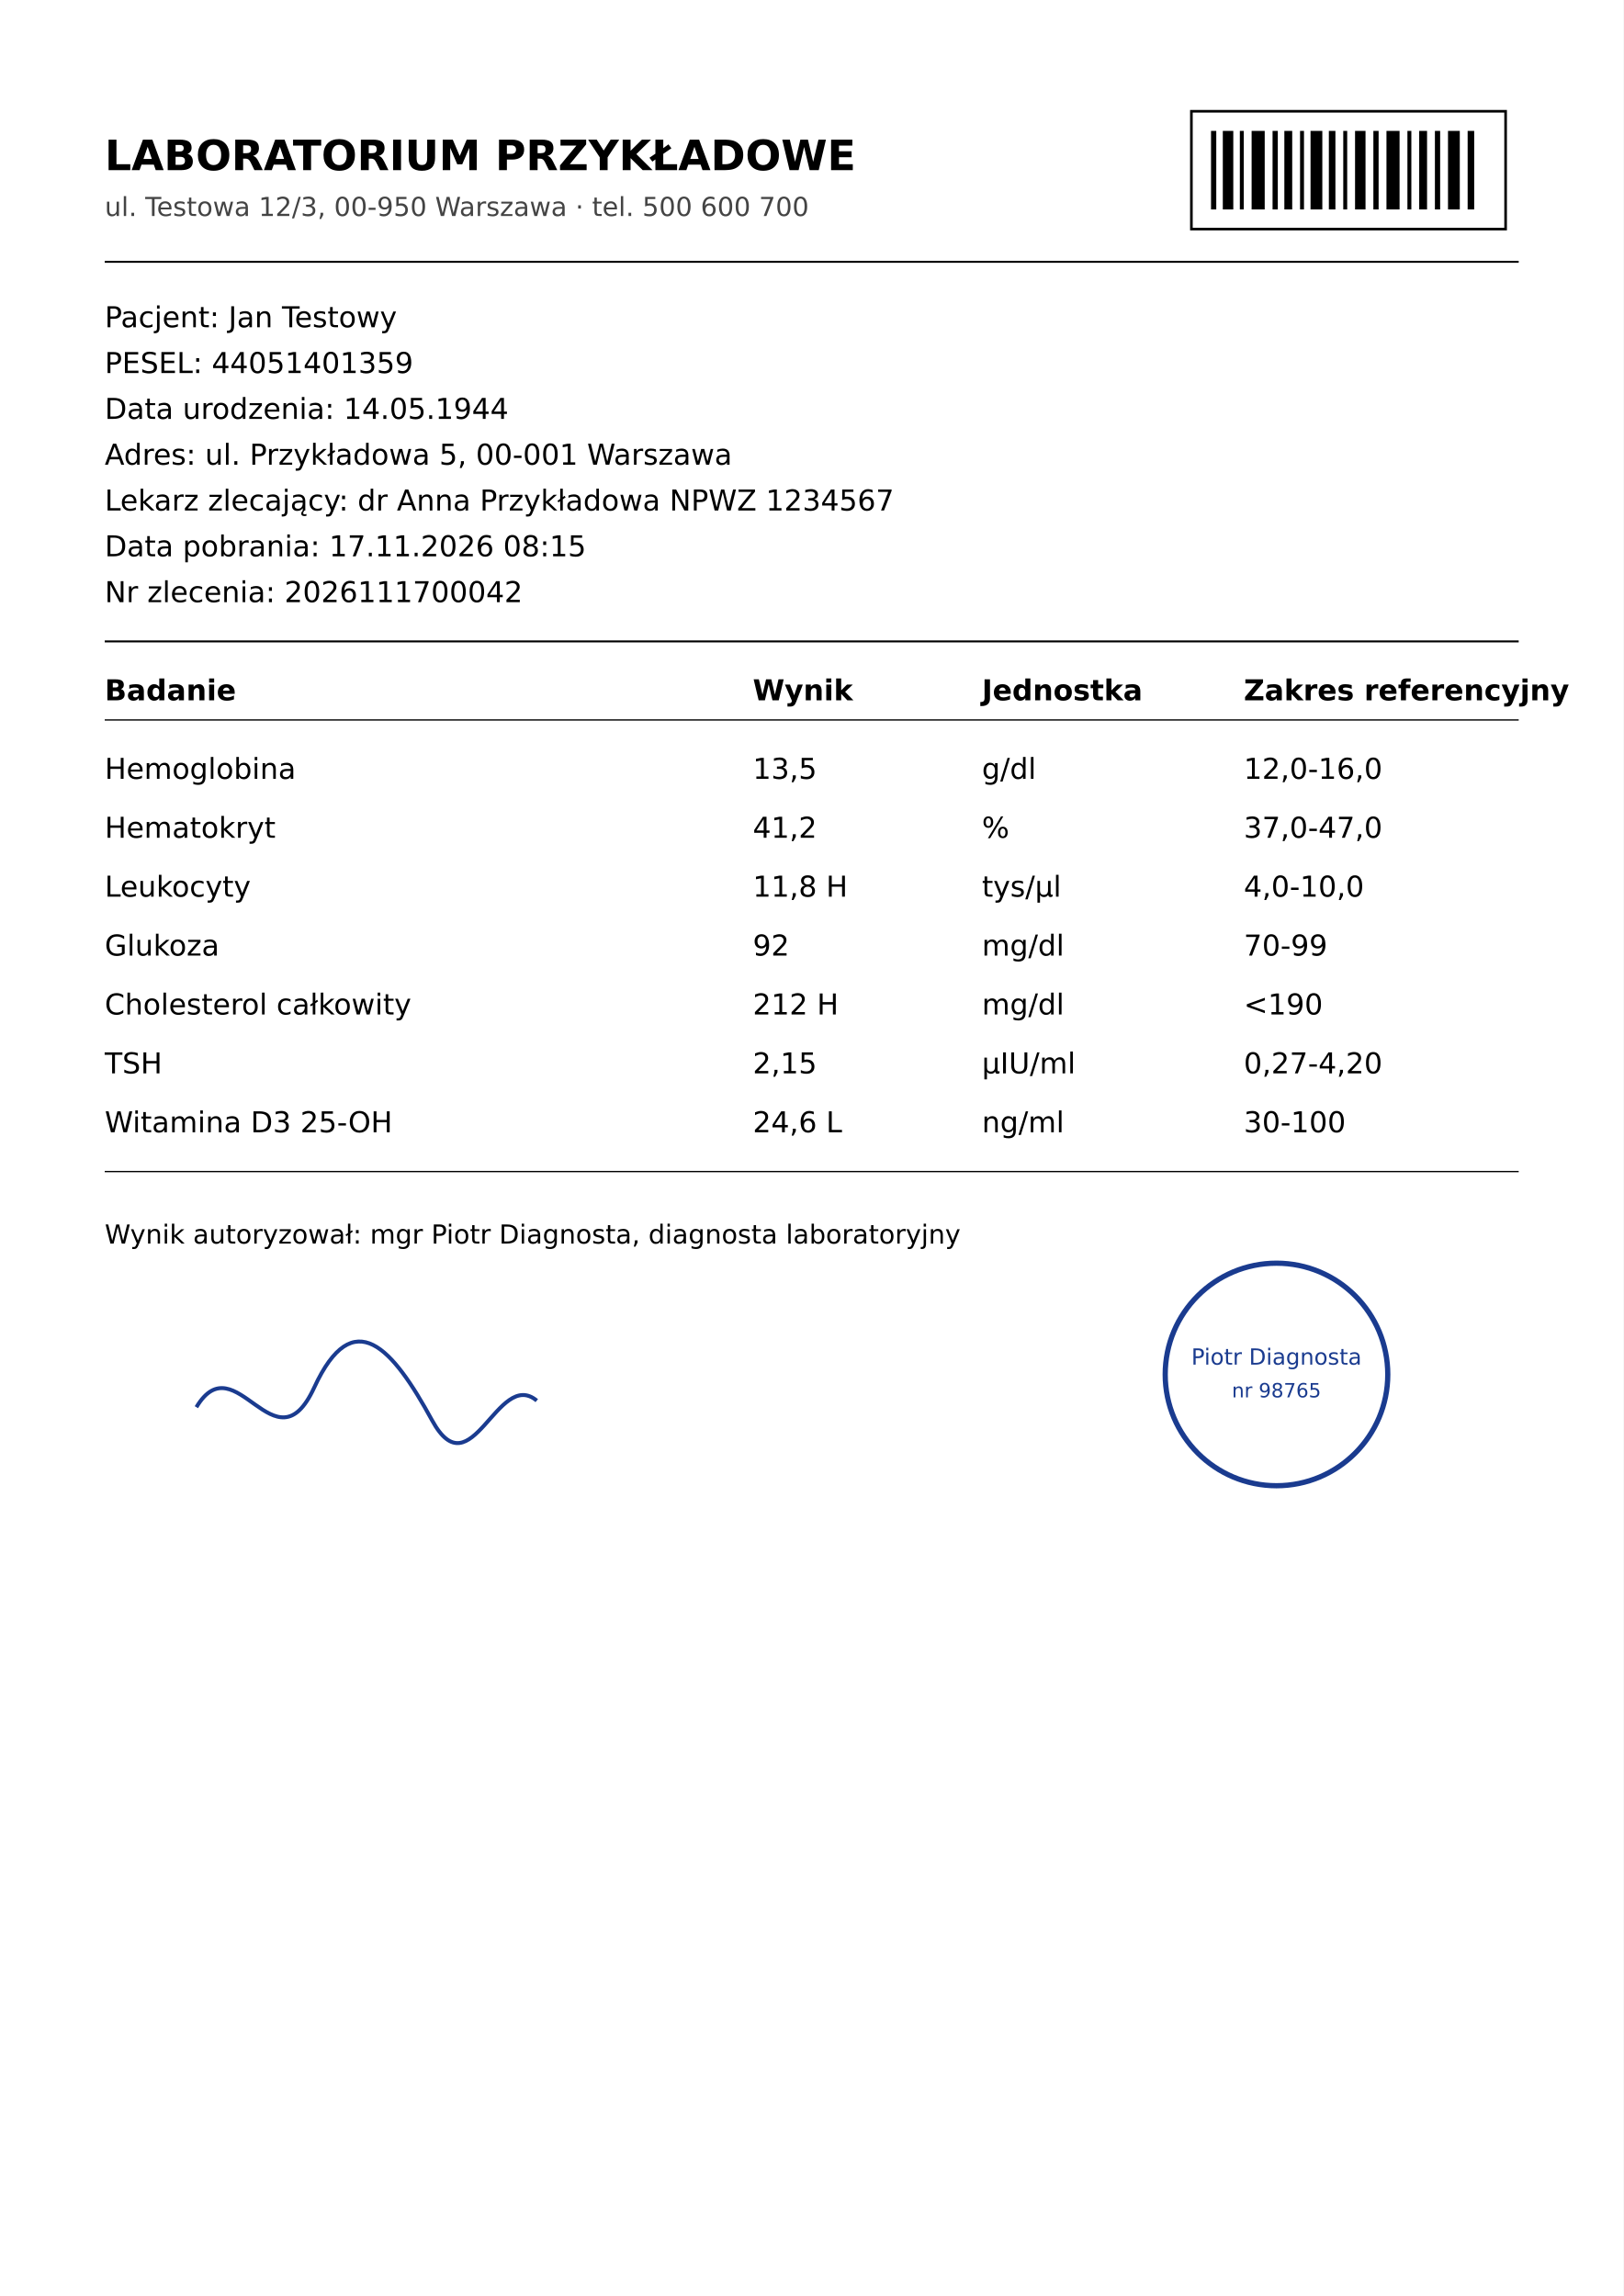
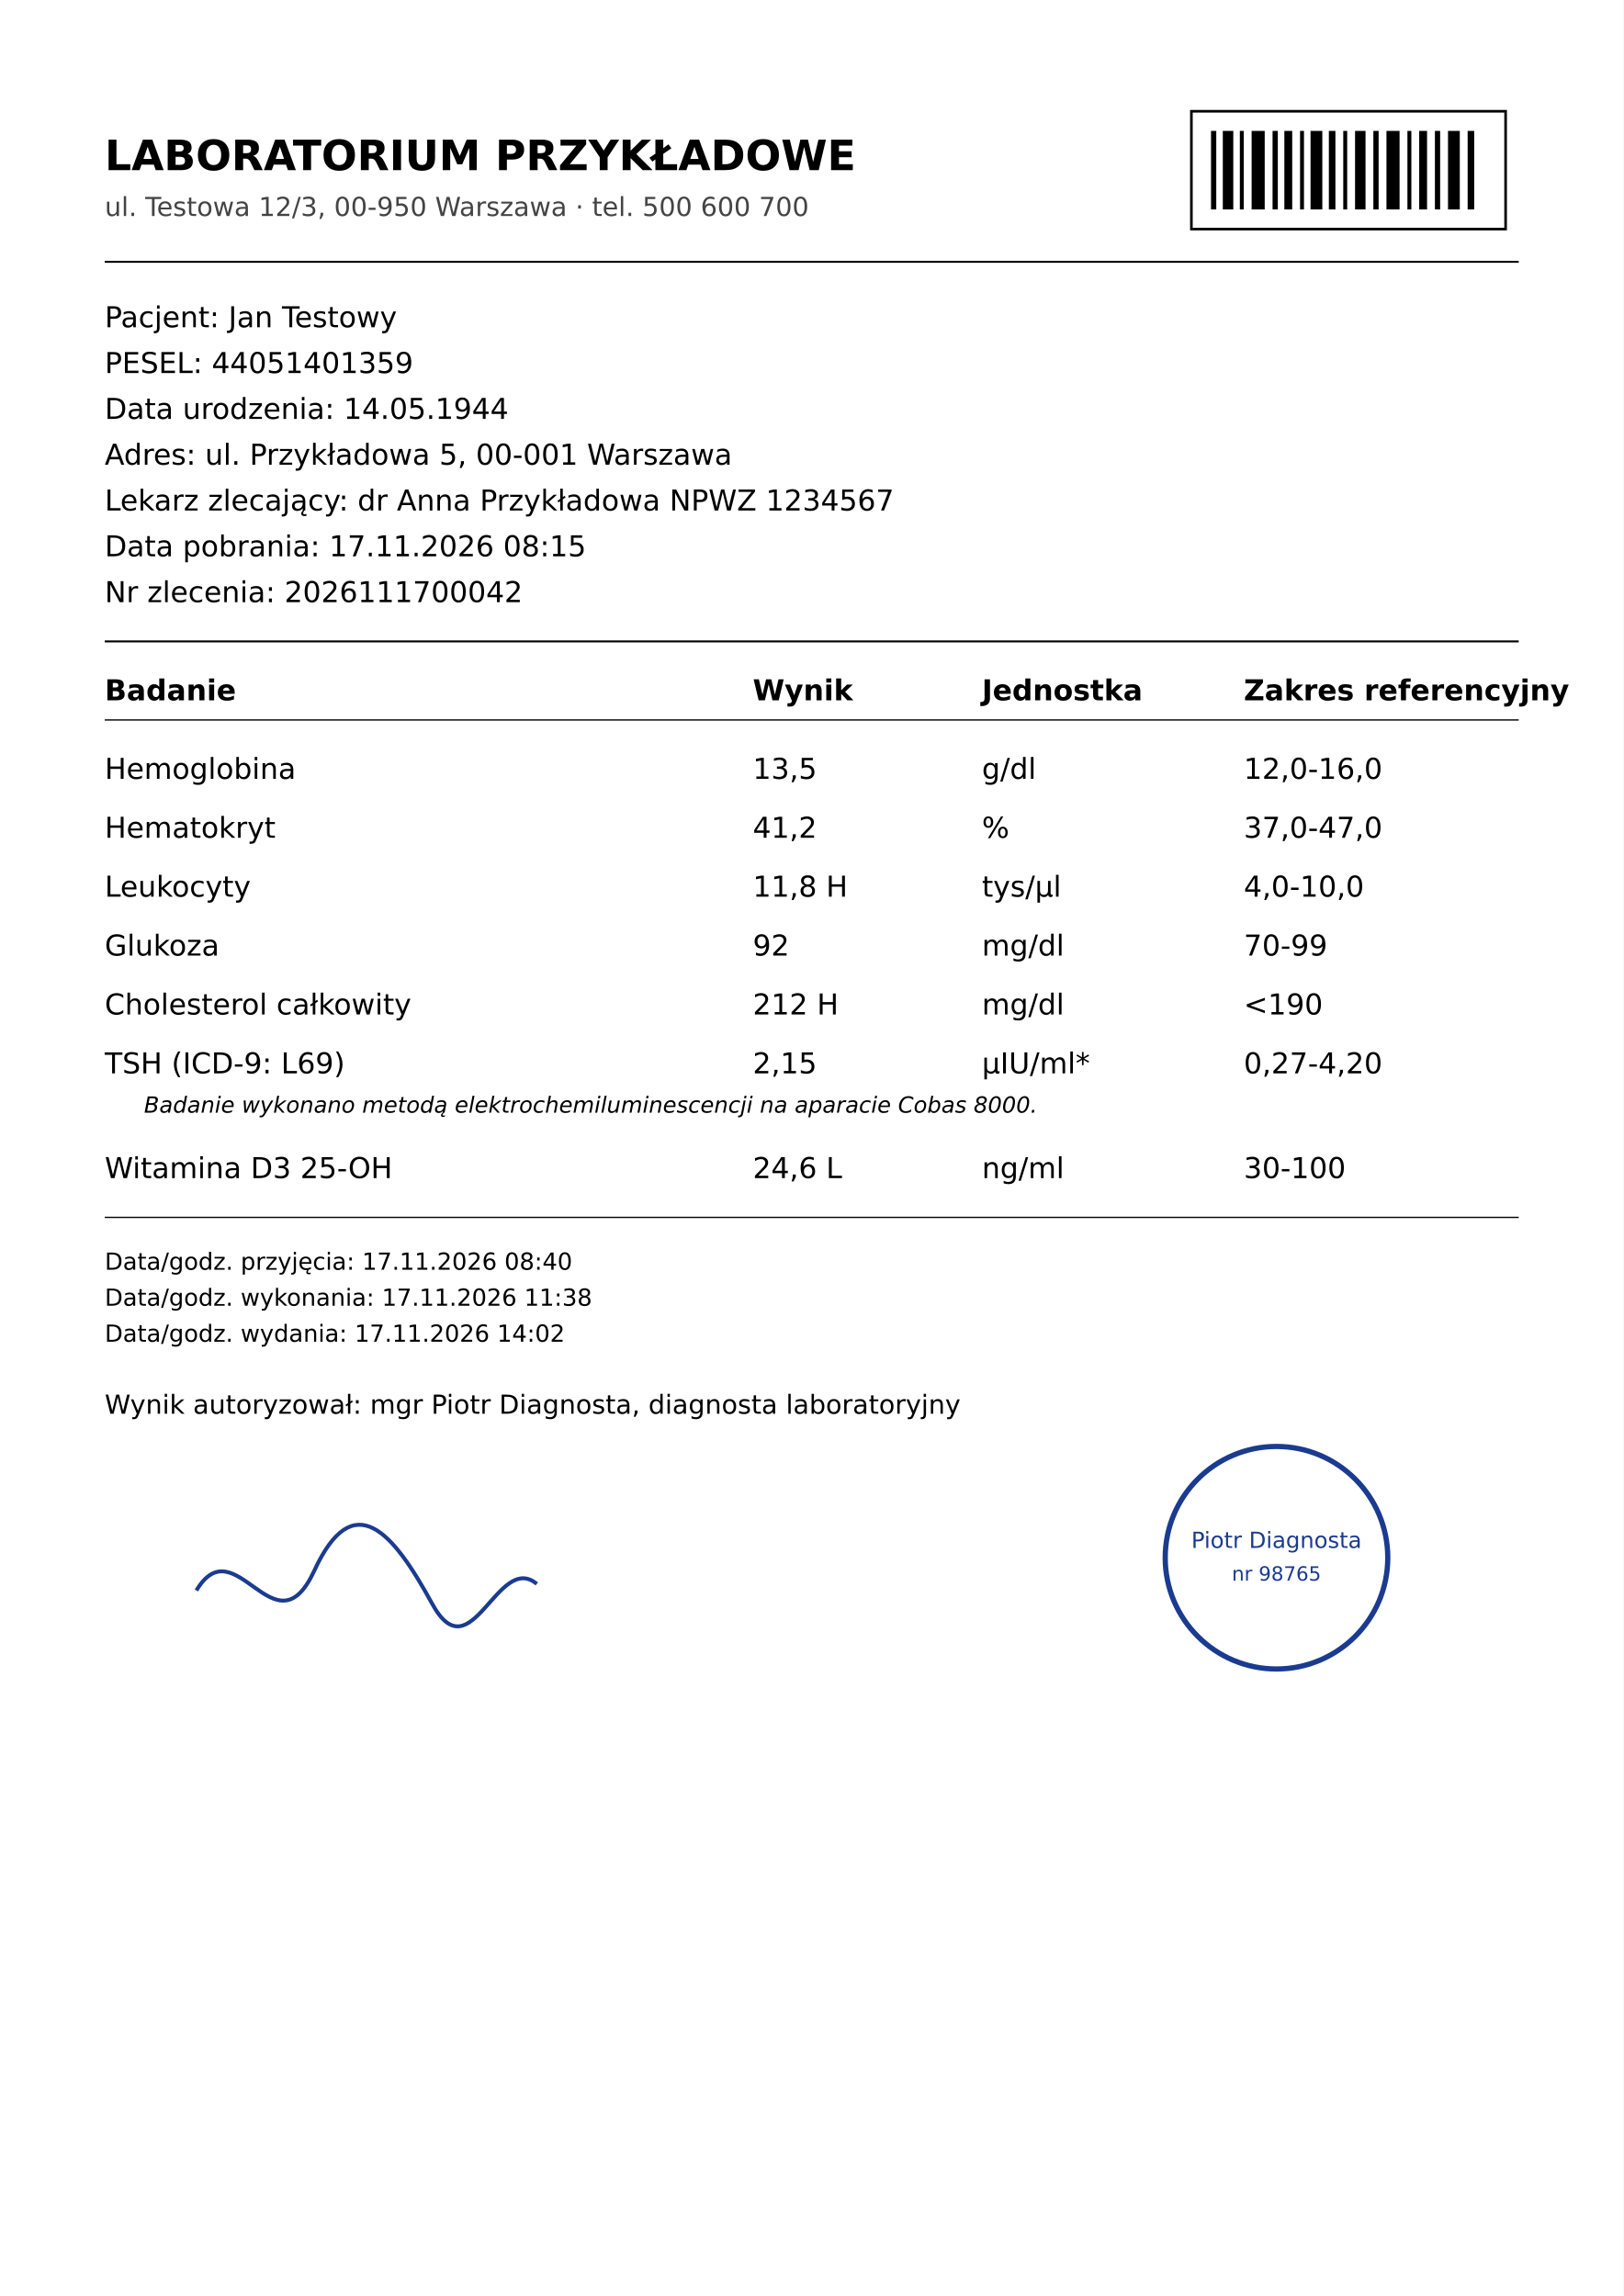
<svg xmlns="http://www.w3.org/2000/svg" width="2480" height="3508" viewBox="0 0 2480 3508" font-family="DejaVu Sans, Arial, sans-serif">
  <rect width="100%" height="100%" fill="#fff" />
  <text x="160" y="260" font-size="64" font-weight="bold">LABORATORIUM PRZYKŁADOWE</text>
  <text x="160" y="330" font-size="40" fill="#444">ul. Testowa 12/3, 00-950 Warszawa · tel. 500 600 700</text>
  <rect x="1820" y="170" width="480" height="180" fill="none" stroke="#000" stroke-width="4" />
  <g fill="#000">
    <rect x="1850" y="200" width="8" height="120" />
    <rect x="1868" y="200" width="16" height="120" />
    <rect x="1894" y="200" width="6" height="120" />
    <rect x="1912" y="200" width="20" height="120" />
    <rect x="1944" y="200" width="8" height="120" />
    <rect x="1962" y="200" width="12" height="120" />
    <rect x="1986" y="200" width="6" height="120" />
    <rect x="2002" y="200" width="18" height="120" />
    <rect x="2030" y="200" width="10" height="120" />
    <rect x="2052" y="200" width="6" height="120" />
    <rect x="2070" y="200" width="16" height="120" />
    <rect x="2098" y="200" width="8" height="120" />
    <rect x="2118" y="200" width="20" height="120" />
    <rect x="2150" y="200" width="6" height="120" />
    <rect x="2168" y="200" width="12" height="120" />
    <rect x="2192" y="200" width="8" height="120" />
    <rect x="2212" y="200" width="18" height="120" />
    <rect x="2242" y="200" width="10" height="120" />
  </g>
  <line x1="160" y1="400" x2="2320" y2="400" stroke="#000" stroke-width="3" />
  <g font-size="44">
    <text x="160" y="500">Pacjent: Jan Testowy</text>
    <text x="160" y="570">PESEL: 44051401359</text>
    <text x="160" y="640">Data urodzenia: 14.05.1944</text>
    <text x="160" y="710">Adres: ul. Przykładowa 5, 00-001 Warszawa</text>
    <text x="160" y="780">Lekarz zlecający: dr Anna Przykładowa NPWZ 1234567</text>
    <text x="160" y="850">Data pobrania: 17.11.2026 08:15</text>
    <text x="160" y="920">Nr zlecenia: 2026111700042</text>
  </g>
  <line x1="160" y1="980" x2="2320" y2="980" stroke="#000" stroke-width="3" />
  <g font-size="44" font-weight="bold">
    <text x="160" y="1070">Badanie</text>
    <text x="1150" y="1070">Wynik</text>
    <text x="1500" y="1070">Jednostka</text>
    <text x="1900" y="1070">Zakres referencyjny</text>
  </g>
  <line x1="160" y1="1100" x2="2320" y2="1100" stroke="#000" stroke-width="2" />
  <g font-size="44">
    <text x="160" y="1190">Hemoglobina</text>
    <text x="1150" y="1190">13,5</text>
    <text x="1500" y="1190">g/dl</text>
    <text x="1900" y="1190">12,0-16,0</text>
    <text x="160" y="1280">Hematokryt</text>
    <text x="1150" y="1280">41,2</text>
    <text x="1500" y="1280">%</text>
    <text x="1900" y="1280">37,0-47,0</text>
    <text x="160" y="1370">Leukocyty</text>
    <text x="1150" y="1370">11,8 H</text>
    <text x="1500" y="1370">tys/µl</text>
    <text x="1900" y="1370">4,0-10,0</text>
    <text x="160" y="1460">Glukoza</text>
    <text x="1150" y="1460">92</text>
    <text x="1500" y="1460">mg/dl</text>
    <text x="1900" y="1460">70-99</text>
    <text x="160" y="1550">Cholesterol całkowity</text>
    <text x="1150" y="1550">212 H</text>
    <text x="1500" y="1550">mg/dl</text>
    <text x="1900" y="1550">&lt;190</text>
-     <text x="160" y="1640">TSH</text>
+     <text x="160" y="1640">TSH (ICD-9: L69)</text>
    <text x="1150" y="1640">2,15</text>
-     <text x="1500" y="1640">µIU/ml</text>
+     <text x="1500" y="1640">µIU/ml*</text>
    <text x="1900" y="1640">0,27-4,20</text>
-     <text x="160" y="1730">Witamina D3 25-OH</text>
-     <text x="1150" y="1730">24,6 L</text>
-     <text x="1500" y="1730">ng/ml</text>
-     <text x="1900" y="1730">30-100</text>
+     <text x="220" y="1700" font-size="34" font-style="italic">Badanie wykonano metodą elektrochemiluminescencji na aparacie Cobas 8000.</text>
+     <text x="160" y="1800">Witamina D3 25-OH</text>
+     <text x="1150" y="1800">24,6 L</text>
+     <text x="1500" y="1800">ng/ml</text>
+     <text x="1900" y="1800">30-100</text>
  </g>
-   <line x1="160" y1="1790" x2="2320" y2="1790" stroke="#000" stroke-width="2" />
-   <text x="160" y="1900" font-size="40">Wynik autoryzował: mgr Piotr Diagnosta, diagnosta laboratoryjny</text>
-   <circle cx="1950" cy="2100" r="170" fill="none" stroke="#1a3b8f" stroke-width="8" />
-   <text x="1950" y="2085" font-size="34" fill="#1a3b8f" text-anchor="middle">Piotr Diagnosta</text>
-   <text x="1950" y="2135" font-size="30" fill="#1a3b8f" text-anchor="middle">nr 98765</text>
-   <path d="M300 2150 C 360 2050, 420 2250, 480 2120 S 600 2060, 660 2170 S 760 2090, 820 2140" fill="none" stroke="#1a3b8f" stroke-width="6" />
+   <line x1="160" y1="1860" x2="2320" y2="1860" stroke="#000" stroke-width="2" />
+   <g font-size="36">
+     <text x="160" y="1940">Data/godz. przyjęcia: 17.11.2026 08:40</text>
+     <text x="160" y="1995">Data/godz. wykonania: 17.11.2026 11:38</text>
+     <text x="160" y="2050">Data/godz. wydania: 17.11.2026 14:02</text>
+   </g>
+   <text x="160" y="2160" font-size="40">Wynik autoryzował: mgr Piotr Diagnosta, diagnosta laboratoryjny</text>
+   <circle cx="1950" cy="2380" r="170" fill="none" stroke="#1a3b8f" stroke-width="8" />
+   <text x="1950" y="2365" font-size="34" fill="#1a3b8f" text-anchor="middle">Piotr Diagnosta</text>
+   <text x="1950" y="2415" font-size="30" fill="#1a3b8f" text-anchor="middle">nr 98765</text>
+   <path d="M300 2430 C 360 2330, 420 2530, 480 2400 S 600 2340, 660 2450 S 760 2370, 820 2420" fill="none" stroke="#1a3b8f" stroke-width="6" />
</svg>
